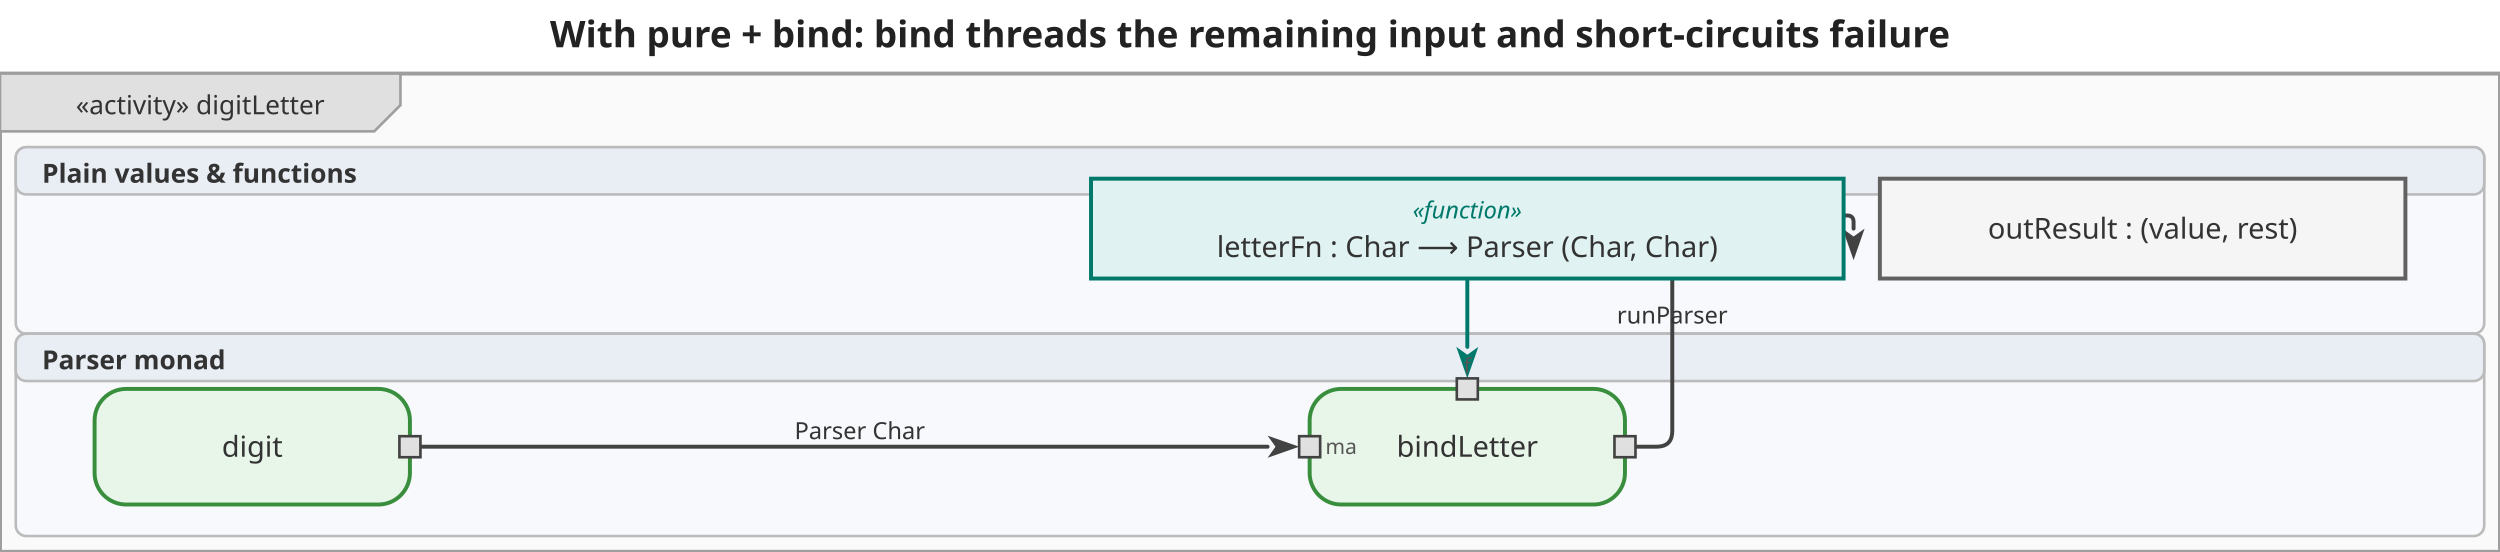
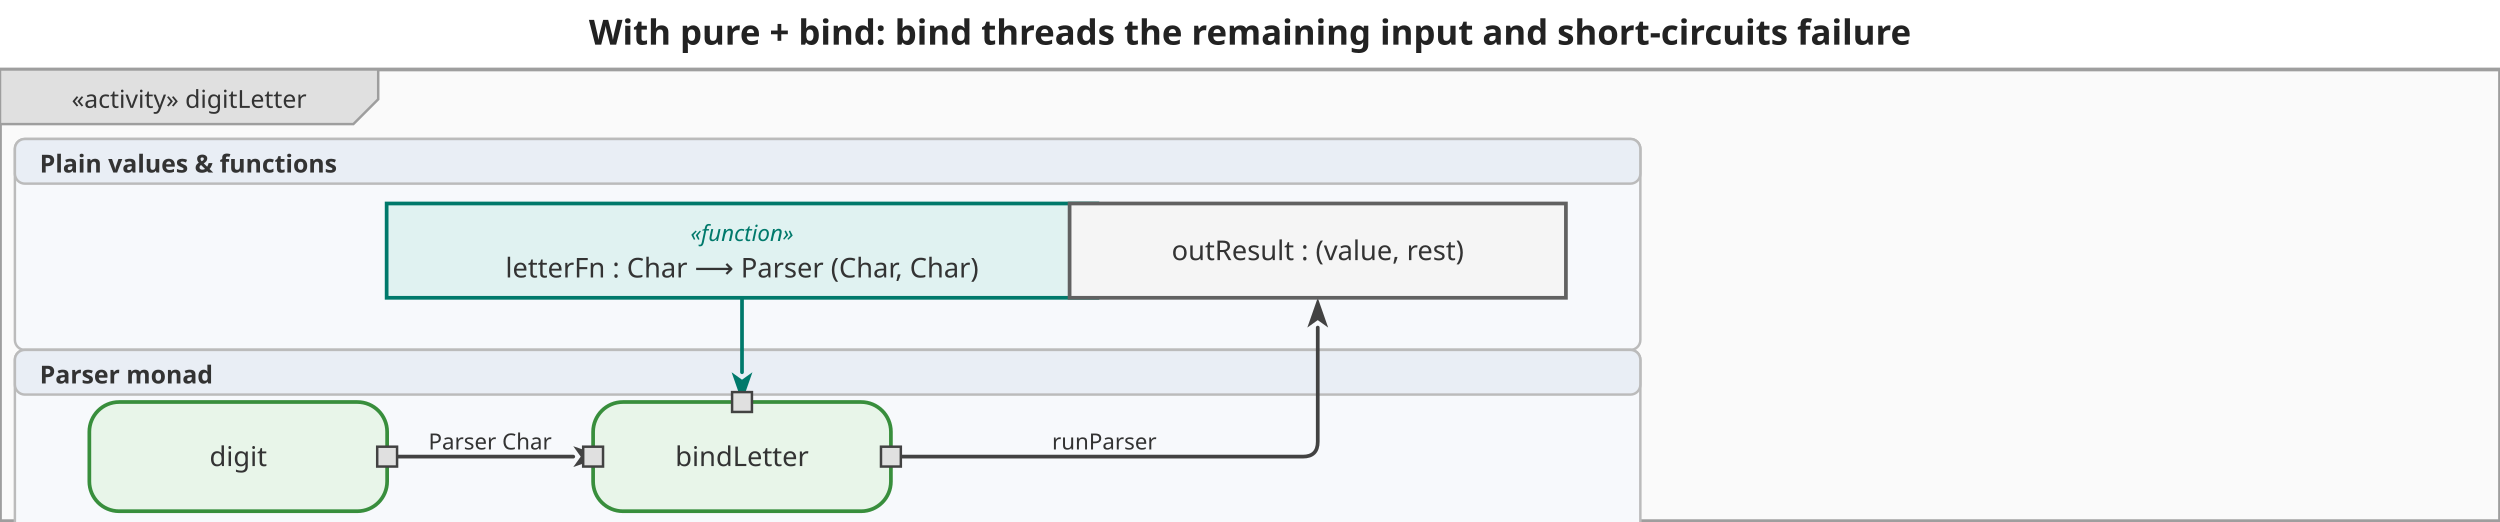
- <svg xmlns="http://www.w3.org/2000/svg" viewBox="0 0 951.4 210" width="951.4" height="210">
+ <svg xmlns="http://www.w3.org/2000/svg" viewBox="0 0 1007.4 210" width="1007.4" height="210">
  <defs>
    <marker id="arrowFilled" viewBox="0 0 10 10" refX="0" refY="5" markerWidth="8" markerHeight="8" orient="auto-start-reverse">
      <path d="M0,1.5 L10,5 L0,8.5 L2.5,5 Z" fill="#424242" />
    </marker>
    <marker id="arrowOpen" viewBox="0 0 10 10" refX="0" refY="5" markerWidth="8" markerHeight="8" orient="auto-start-reverse">
      <path d="M0,1.5 L10,5 L0,8.5" fill="none" stroke="#424242" stroke-width="1.25" />
    </marker>
    <marker id="arrowHof" viewBox="0 0 10 10" refX="0" refY="5" markerWidth="8" markerHeight="8" orient="auto-start-reverse">
      <path d="M0,1.5 L10,5 L0,8.5 L2.5,5 Z" fill="#00796b" />
    </marker>
  </defs>
-   <rect width="951.4" height="210" fill="white" />
-   <text x="475.7" y="18" text-anchor="middle" font-size="14" font-weight="bold" font-family="sans-serif" fill="#222">With pure + bind: bind threads the remaining input and short-circuits failure</text>
+   <rect width="1007.4" height="210" fill="white" />
+   <text x="503.7" y="18" text-anchor="middle" font-size="14" font-weight="bold" font-family="sans-serif" fill="#222">With pure + bind: bind threads the remaining input and short-circuits failure</text>
  <g transform="translate(0,28) scale(1)">
-     <rect x="0" y="0" width="951.4" height="182" fill="#fafafa" stroke="#9e9e9e" stroke-width="1.5" />
+     <rect x="0" y="0" width="1007.4" height="182" fill="#fafafa" stroke="#9e9e9e" stroke-width="1.5" />
    <g class="diagram-frame-tab tab-activity">
      <path d="M0,0 L152.4,0 L152.4,12 L142.4,22 L0,22 Z" fill="#e0e0e0" stroke="#9e9e9e" stroke-width="1" />
      <text x="76.2" y="12" text-anchor="middle" font-size="10" font-family="sans-serif" dominant-baseline="middle" fill="#333">«activity» digitLetter</text>
    </g>
    <g class="swimlane lane-plain">
-       <rect x="6" y="28" width="939.4" height="71" fill="#f7f9fc" stroke="#bbbbbb" stroke-width="1" rx="4" ry="4" />
-       <rect x="6" y="28" width="939.4" height="18" fill="#e9eef5" stroke="#bbbbbb" stroke-width="1" rx="4" ry="4" />
+       <rect x="6" y="28" width="655" height="85" fill="#f7f9fc" stroke="#bbbbbb" stroke-width="1" rx="4" ry="4" />
+       <rect x="6" y="28" width="655" height="18" fill="#e9eef5" stroke="#bbbbbb" stroke-width="1" rx="4" ry="4" />
      <text x="16" y="38" text-anchor="start" font-size="10" font-weight="bold" font-family="sans-serif" dominant-baseline="middle" fill="#333">Plain values &amp; functions</text>
    </g>
    <g class="swimlane lane-monad">
-       <rect x="6" y="99" width="939.4" height="77" fill="#f7f9fc" stroke="#bbbbbb" stroke-width="1" rx="4" ry="4" />
-       <rect x="6" y="99" width="939.4" height="18" fill="#e9eef5" stroke="#bbbbbb" stroke-width="1" rx="4" ry="4" />
-       <text x="16" y="109" text-anchor="start" font-size="10" font-weight="bold" font-family="sans-serif" dominant-baseline="middle" fill="#333">Parser monad</text>
+       <rect x="6" y="113" width="655" height="77" fill="#f7f9fc" stroke="#bbbbbb" stroke-width="1" rx="4" ry="4" />
+       <rect x="6" y="113" width="655" height="18" fill="#e9eef5" stroke="#bbbbbb" stroke-width="1" rx="4" ry="4" />
+       <text x="16" y="123" text-anchor="start" font-size="10" font-weight="bold" font-family="sans-serif" dominant-baseline="middle" fill="#333">Parser monad</text>
    </g>
    <g class="edge">
-       <path d="M160.0,142.0 L482.4,142.0" fill="none" stroke="#424242" stroke-width="1.5" stroke-linejoin="round" stroke-linecap="round" marker-end="url(#arrowFilled)" />
-       <text x="327.2" y="136" text-anchor="middle" dominant-baseline="middle" font-size="9" font-family="sans-serif" fill="#333">Parser Char</text>
+       <path d="M152.0,156.0 L231.0,156.0" fill="none" stroke="#424242" stroke-width="1.5" stroke-linejoin="round" stroke-linecap="round" marker-end="url(#arrowFilled)" />
+       <text x="197.5" y="150" text-anchor="middle" dominant-baseline="middle" font-size="9" font-family="sans-serif" fill="#333">Parser Char</text>
    </g>
    <g class="edge">
-       <path d="M622.4,142.0 L630.4,142.0 Q636.4,142.0 636.4,136.0 L636.4,60.0 Q636.4,54.0 642.4,54.0 L702.9,54.0 Q705.4,54.0 705.4,56.5 L705.4,59.0 L705.4,59.0" fill="none" stroke="#424242" stroke-width="1.5" stroke-linejoin="round" stroke-linecap="round" marker-end="url(#arrowFilled)" />
-       <text x="636.4" y="92" text-anchor="middle" dominant-baseline="middle" font-size="9" font-family="sans-serif" fill="#333">runParser</text>
+       <path d="M355.0,156.0 L525.0,156.0 Q531.0,156.0 531.0,150.0 L531.0,104.0" fill="none" stroke="#424242" stroke-width="1.5" stroke-linejoin="round" stroke-linecap="round" marker-end="url(#arrowFilled)" />
+       <text x="445" y="150" text-anchor="middle" dominant-baseline="middle" font-size="9" font-family="sans-serif" fill="#333">runParser</text>
    </g>
    <g class="edge hof-edge">
-       <path d="M558.4,79.0 L558.4,104.0" fill="none" stroke="#00796b" stroke-width="1.5" stroke-linejoin="round" stroke-linecap="round" marker-end="url(#arrowHof)" />
+       <path d="M299.0,92.0 L299.0,122.0" fill="none" stroke="#00796b" stroke-width="1.5" stroke-linejoin="round" stroke-linecap="round" marker-end="url(#arrowHof)" />
    </g>
    <g class="action-node">
-       <rect x="36" y="120" width="120" height="44" rx="12" fill="#e8f5e9" stroke="#388e3c" stroke-width="1.5" />
-       <text class="action-label" x="96" y="142" text-anchor="middle" font-size="11" font-family="sans-serif" dominant-baseline="middle" fill="#333">digit</text>
+       <rect x="36" y="134" width="120" height="44" rx="12" fill="#e8f5e9" stroke="#388e3c" stroke-width="1.5" />
+       <text class="action-label" x="96" y="156" text-anchor="middle" font-size="11" font-family="sans-serif" dominant-baseline="middle" fill="#333">digit</text>
      <g class="pin pin-out">
-         <rect x="152" y="138" width="8" height="8" fill="#e0e0e0" stroke="#424242" stroke-width="1" />
+         <rect x="152" y="152" width="8" height="8" fill="#e0e0e0" stroke="#424242" stroke-width="1" />
      </g>
    </g>
    <g class="action-node">
-       <rect x="498.4" y="120" width="120" height="44" rx="12" fill="#e8f5e9" stroke="#388e3c" stroke-width="1.5" />
-       <text class="action-label" x="558.4" y="142" text-anchor="middle" font-size="11" font-family="sans-serif" dominant-baseline="middle" fill="#333">bindLetter</text>
+       <rect x="239" y="134" width="120" height="44" rx="12" fill="#e8f5e9" stroke="#388e3c" stroke-width="1.5" />
+       <text class="action-label" x="299" y="156" text-anchor="middle" font-size="11" font-family="sans-serif" dominant-baseline="middle" fill="#333">bindLetter</text>
      <g class="pin pin-in">
-         <rect x="494.4" y="138" width="8" height="8" fill="#e0e0e0" stroke="#424242" stroke-width="1" />
-         <text x="504.4" y="142" text-anchor="start" dominant-baseline="middle" font-size="8" font-family="sans-serif" fill="#555">ma</text>
+         <rect x="235" y="152" width="8" height="8" fill="#e0e0e0" stroke="#424242" stroke-width="1" />
      </g>
      <g class="pin pin-in">
-         <rect x="554.4" y="116" width="8" height="8" fill="#e0e0e0" stroke="#424242" stroke-width="1" />
-         <text x="558.4" y="114" text-anchor="middle" dominant-baseline="alphabetic" font-size="8" font-family="sans-serif" fill="#555">f</text>
+         <rect x="295" y="130" width="8" height="8" fill="#e0e0e0" stroke="#424242" stroke-width="1" />
      </g>
      <g class="pin pin-out">
-         <rect x="614.4" y="138" width="8" height="8" fill="#e0e0e0" stroke="#424242" stroke-width="1" />
+         <rect x="355" y="152" width="8" height="8" fill="#e0e0e0" stroke="#424242" stroke-width="1" />
      </g>
    </g>
    <g class="object-node hof">
-       <rect x="415.2" y="40" width="286.4" height="38" fill="#e0f2f1" stroke="#00796b" stroke-width="1.5" />
-       <text x="558.4" y="52" text-anchor="middle" font-size="9" font-style="italic" font-family="sans-serif" dominant-baseline="middle" fill="#00796b">«function»</text>
-       <text x="558.4" y="66" text-anchor="middle" font-size="11" font-family="sans-serif" dominant-baseline="middle" fill="#333">letterFn : Char ⟶ Parser (Char, Char)</text>
+       <rect x="155.8" y="54" width="286.4" height="38" fill="#e0f2f1" stroke="#00796b" stroke-width="1.5" />
+       <text x="299" y="66" text-anchor="middle" font-size="9" font-style="italic" font-family="sans-serif" dominant-baseline="middle" fill="#00796b">«function»</text>
+       <text x="299" y="80" text-anchor="middle" font-size="11" font-family="sans-serif" dominant-baseline="middle" fill="#333">letterFn : Char ⟶ Parser (Char, Char)</text>
    </g>
    <g class="object-node">
-       <rect x="715.4" y="40" width="200" height="38" fill="#f5f5f5" stroke="#616161" stroke-width="1.5" />
-       <text x="815.4" y="59" text-anchor="middle" font-size="11" font-family="sans-serif" dominant-baseline="middle" fill="#333">outResult : (value, rest)</text>
+       <rect x="431" y="54" width="200" height="38" fill="#f5f5f5" stroke="#616161" stroke-width="1.5" />
+       <text x="531" y="73" text-anchor="middle" font-size="11" font-family="sans-serif" dominant-baseline="middle" fill="#333">outResult : (value, rest)</text>
    </g>
  </g>
</svg>
